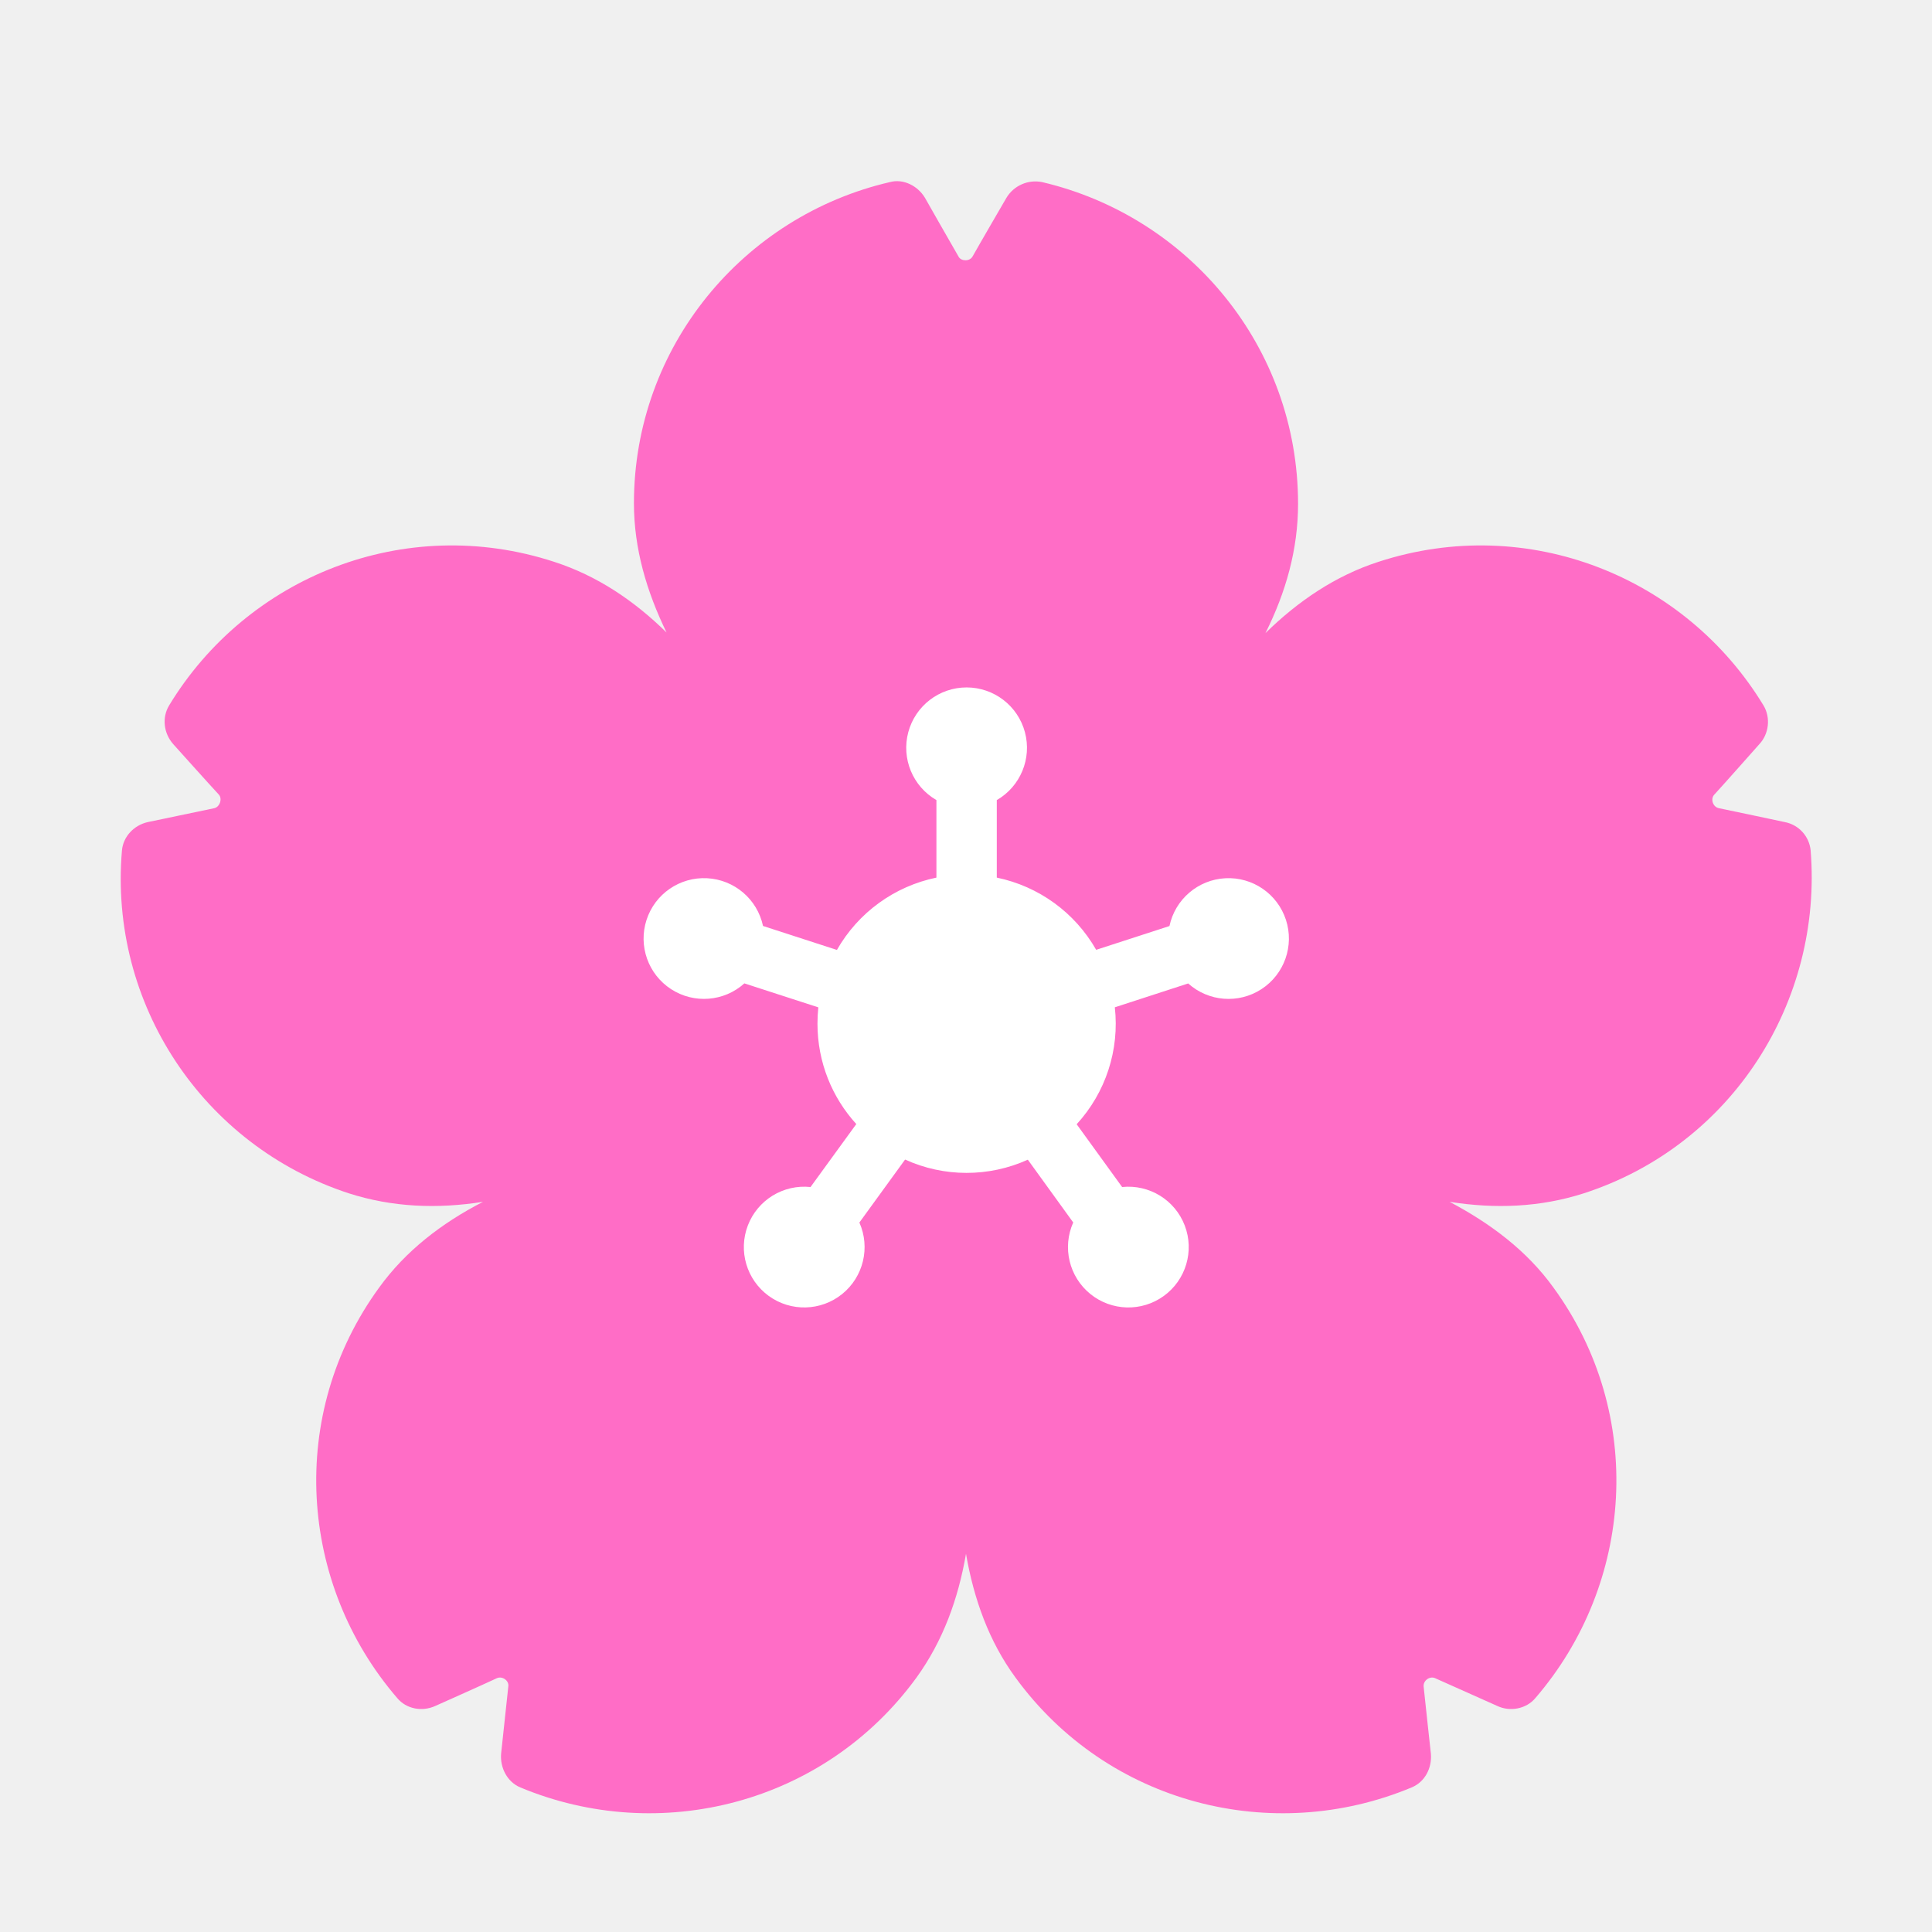
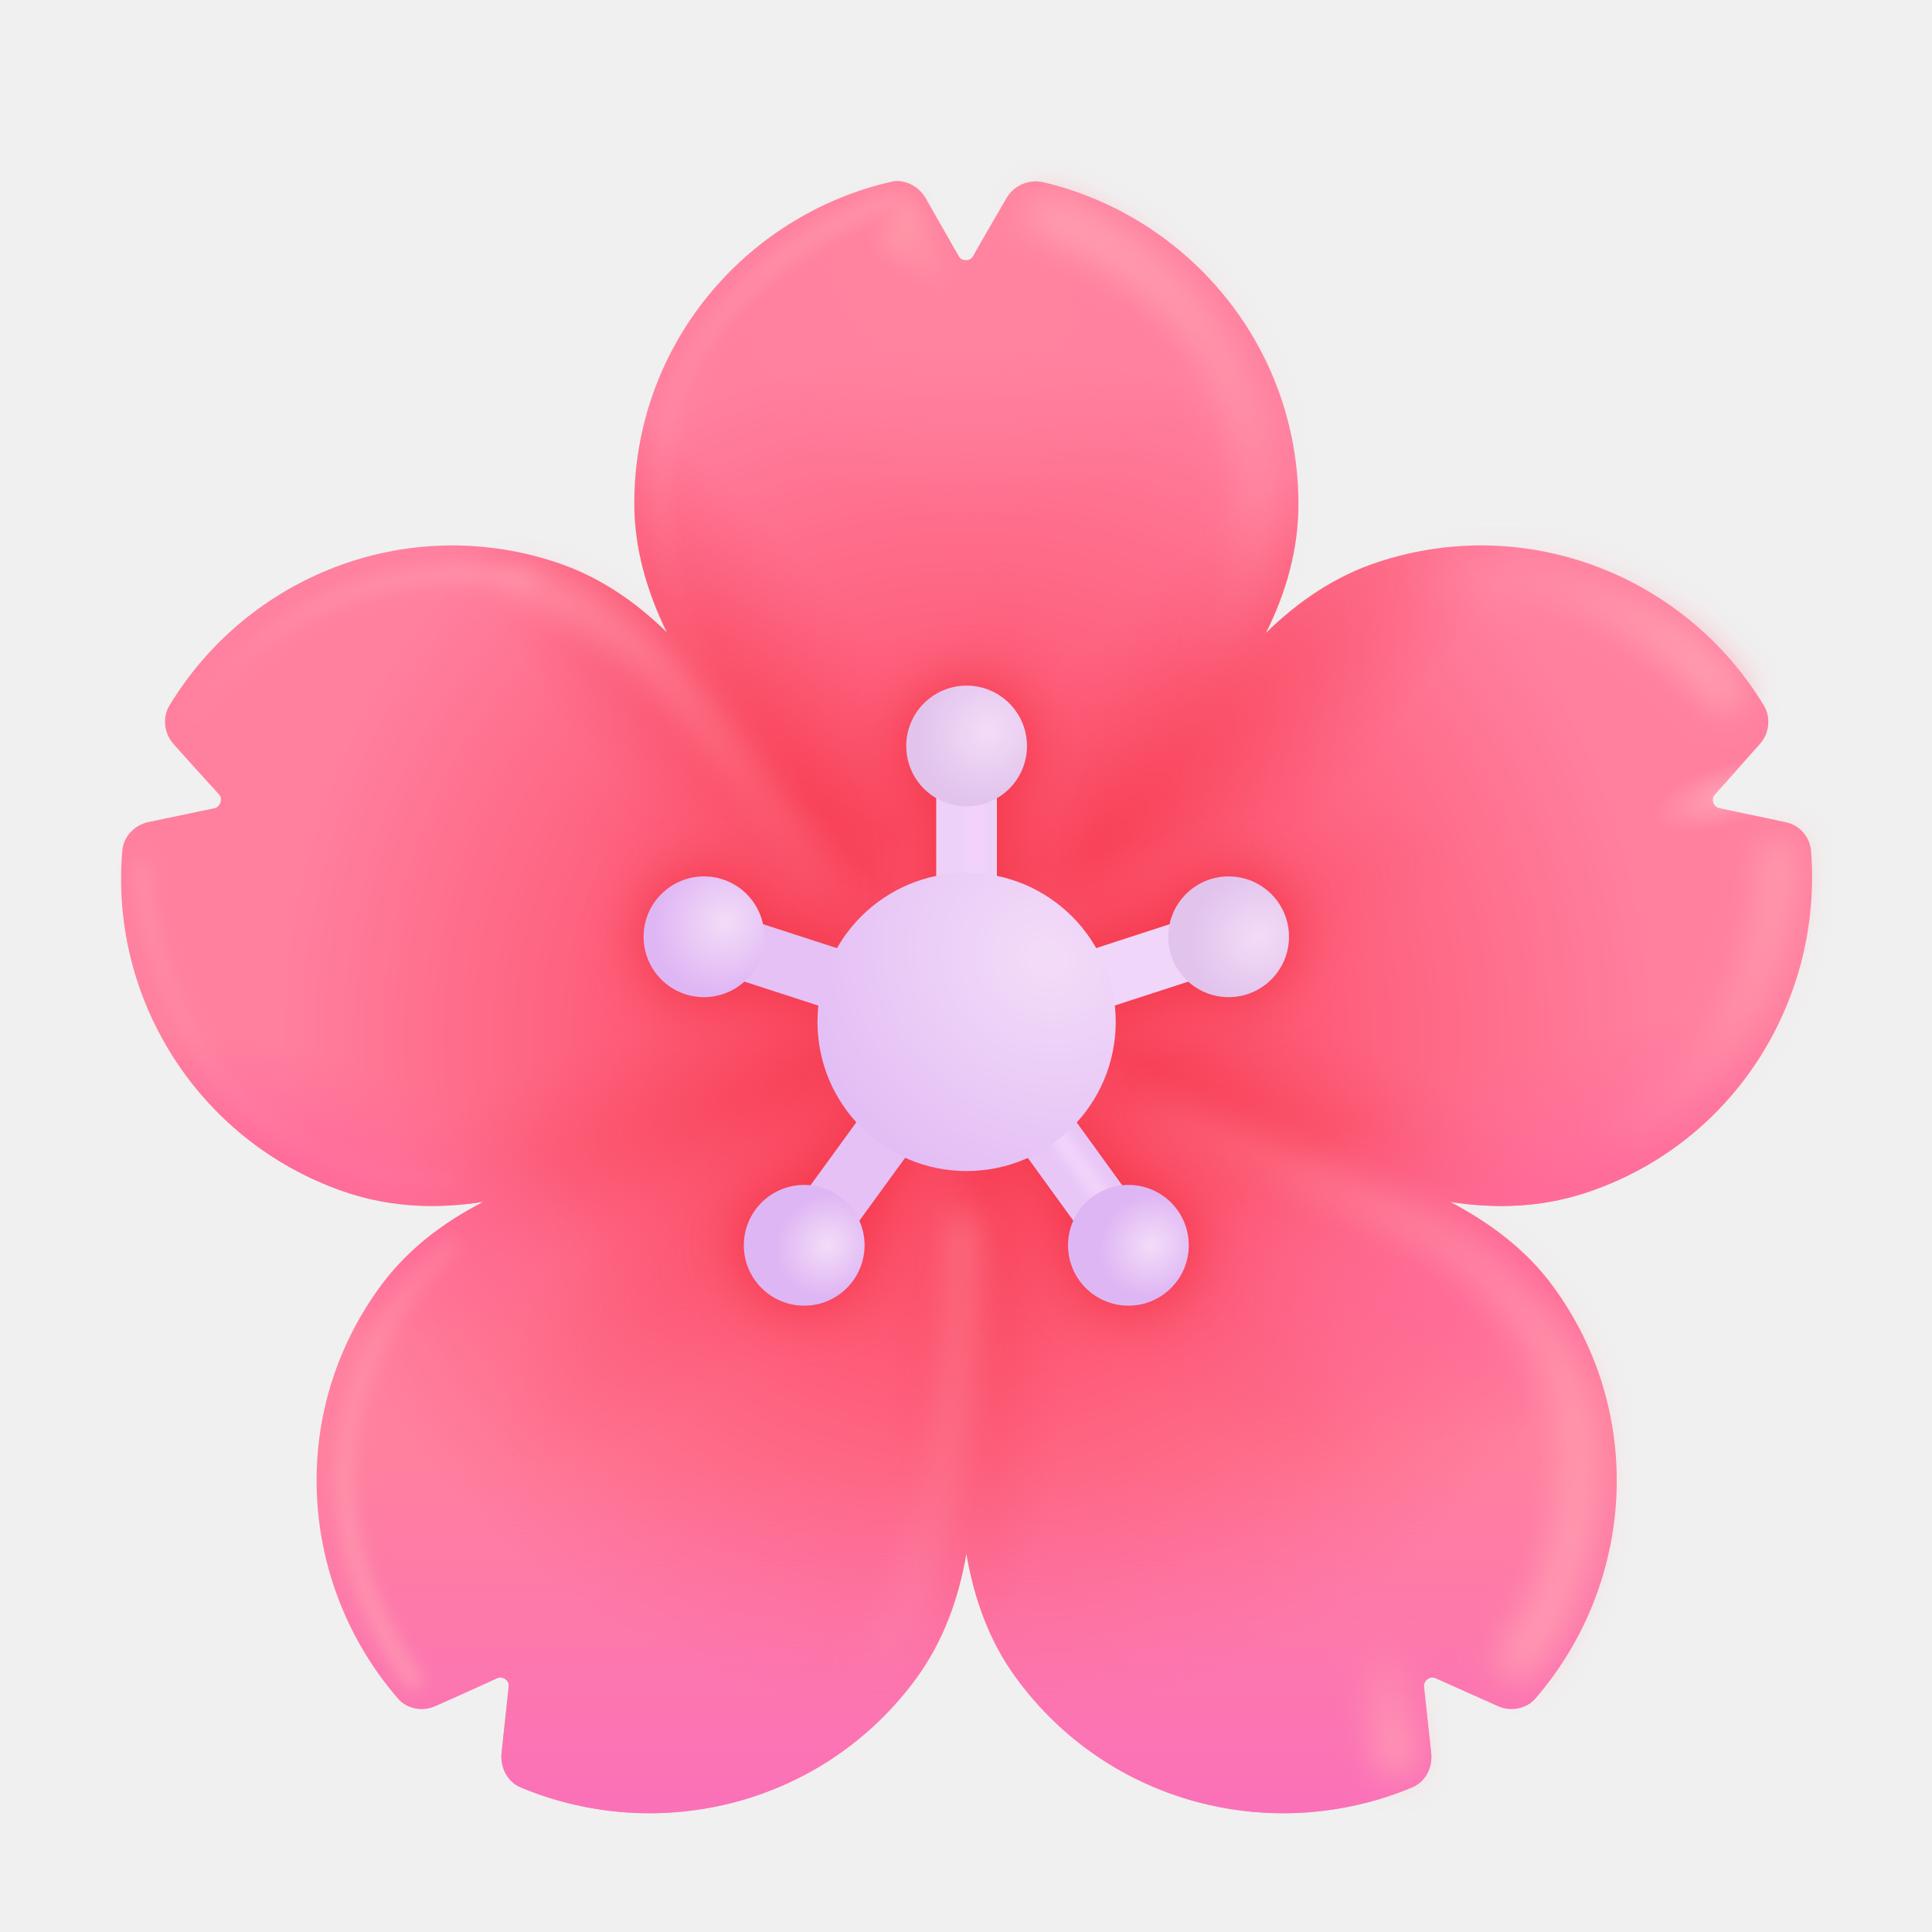
<svg xmlns="http://www.w3.org/2000/svg" width="1em" height="1em" viewBox="0 0 32 32">
  <g fill="none">
-     <path fill="#FF6DC6" d="M26.23 19.766c2.47-.8 3.96-3.19 3.76-5.68a.53.53 0 0 0-.43-.47s-.89-.19-1.09-.23c-.1-.02-.14-.15-.08-.22c.13-.14.75-.84.75-.84c.16-.17.19-.44.07-.64c-1.29-2.13-3.9-3.19-6.38-2.38c-.71.23-1.33.65-1.87 1.18c.34-.68.54-1.39.54-2.14c0-2.6-1.81-4.76-4.24-5.33a.56.56 0 0 0-.59.26s-.46.79-.56.97c-.05.09-.19.08-.23.01c-.1-.17-.56-.98-.56-.98c-.12-.2-.36-.32-.58-.26c-2.42.56-4.24 2.72-4.24 5.32c0 .75.21 1.46.54 2.14c-.54-.53-1.15-.94-1.86-1.17c-2.48-.81-5.09.25-6.38 2.38c-.12.2-.09.46.07.64c0 0 .61.68.75.83c.07.07.02.21-.07.23l-1.1.23c-.23.05-.41.24-.43.47a5.48 5.48 0 0 0 3.76 5.68c.72.23 1.46.26 2.22.14c-.68.35-1.28.81-1.72 1.42c-1.53 2.1-1.33 4.91.3 6.8c.15.18.41.23.63.13c0 0 .83-.37 1.02-.46c.09-.04.2.04.19.13l-.12 1.12c-.02.23.1.47.32.56c2.3.96 5.03.28 6.56-1.82c.44-.61.69-1.3.82-2.05c.13.75.38 1.45.82 2.05c1.53 2.1 4.26 2.78 6.56 1.82c.22-.09.34-.32.32-.56c0 0-.1-.91-.12-1.11c-.01-.1.1-.18.19-.14l1.03.46c.21.1.48.05.63-.13c1.63-1.89 1.83-4.7.3-6.8c-.44-.61-1.04-1.06-1.72-1.42c.76.12 1.5.09 2.22-.14" />
-     <path fill="#fff" d="M16.51 13.252a1 1 0 1 0-1 0v1.284a2.47 2.47 0 0 0-1.648 1.198l-1.224-.397a1 1 0 1 0-.309.951l1.225.397q-.014.134-.014.27c0 .64.243 1.224.643 1.663l-.758 1.043a1 1 0 1 0 .809.588l.757-1.043a2.46 2.46 0 0 0 2.033.002l.752 1.04a1 1 0 1 0 .81-.587l-.753-1.04a2.46 2.46 0 0 0 .632-1.937l1.215-.395a1 1 0 1 0-.31-.951l-1.214.394a2.47 2.47 0 0 0-1.646-1.196z" />
+     <path fill="url(#ivY8Yae)" d="M26.236 19.766c2.47-.8 3.96-3.19 3.76-5.68a.53.53 0 0 0-.43-.47s-.89-.19-1.09-.23c-.1-.02-.14-.15-.08-.22c.13-.14.75-.84.75-.84c.16-.17.19-.44.07-.64c-1.29-2.13-3.9-3.19-6.38-2.38c-.71.23-1.33.65-1.87 1.18c.34-.68.54-1.39.54-2.14c0-2.6-1.81-4.76-4.24-5.33a.56.56 0 0 0-.59.26s-.46.79-.56.97c-.05.09-.19.08-.23.01c-.1-.17-.56-.98-.56-.98c-.12-.2-.36-.32-.58-.26c-2.42.56-4.24 2.72-4.24 5.32c0 .75.21 1.46.54 2.14c-.54-.53-1.15-.94-1.86-1.17c-2.48-.81-5.09.25-6.38 2.38c-.12.2-.09.46.07.64c0 0 .61.68.75.83c.07.07.02.21-.07.23l-1.1.23c-.23.05-.41.24-.43.47a5.48 5.48 0 0 0 3.76 5.68c.72.23 1.46.26 2.22.14c-.68.35-1.28.81-1.72 1.42c-1.53 2.1-1.33 4.91.3 6.8c.15.18.41.23.63.13c0 0 .83-.37 1.02-.46c.09-.04.2.04.19.13l-.12 1.12c-.02.23.1.47.32.56c2.3.96 5.03.28 6.56-1.82c.44-.61.69-1.3.82-2.05c.13.75.38 1.45.82 2.05c1.53 2.1 4.26 2.78 6.56 1.82c.22-.09.34-.32.32-.56c0 0-.1-.91-.12-1.11c-.01-.1.1-.18.19-.14l1.03.46c.21.1.48.05.63-.13c1.63-1.89 1.83-4.7.3-6.8c-.44-.61-1.04-1.06-1.72-1.42c.76.12 1.5.09 2.22-.14" />
+     <path fill="url(#ijn89Je)" d="M26.236 19.766c2.47-.8 3.96-3.19 3.76-5.68a.53.53 0 0 0-.43-.47s-.89-.19-1.09-.23c-.1-.02-.14-.15-.08-.22c.13-.14.75-.84.75-.84c.16-.17.19-.44.07-.64c-1.29-2.13-3.9-3.19-6.38-2.38c-.71.23-1.33.65-1.87 1.18c.34-.68.54-1.39.54-2.14c0-2.6-1.81-4.76-4.24-5.33a.56.56 0 0 0-.59.26s-.46.79-.56.97c-.05.09-.19.08-.23.01c-.1-.17-.56-.98-.56-.98c-.12-.2-.36-.32-.58-.26c-2.42.56-4.24 2.72-4.24 5.32c0 .75.21 1.46.54 2.14c-.54-.53-1.15-.94-1.86-1.17c-2.48-.81-5.09.25-6.38 2.38c-.12.2-.09.46.07.64c0 0 .61.68.75.83c.07.07.02.21-.07.23l-1.1.23c-.23.05-.41.24-.43.47a5.48 5.48 0 0 0 3.76 5.68c.72.23 1.46.26 2.22.14c-.68.35-1.28.81-1.72 1.42c-1.53 2.1-1.33 4.91.3 6.8c.15.18.41.23.63.13c0 0 .83-.37 1.02-.46c.09-.04.2.04.19.13l-.12 1.12c-.02.23.1.47.32.56c2.3.96 5.03.28 6.56-1.82c.44-.61.69-1.3.82-2.05c.13.75.38 1.45.82 2.05c1.53 2.1 4.26 2.78 6.56 1.82c.22-.09.34-.32.32-.56c0 0-.1-.91-.12-1.11c-.01-.1.1-.18.19-.14l1.03.46c.21.1.48.05.63-.13c1.63-1.89 1.83-4.7.3-6.8c-.44-.61-1.04-1.06-1.72-1.42c.76.12 1.5.09 2.22-.14" />
+     <path fill="url(#iMQyvFe)" d="M26.236 19.766c2.47-.8 3.96-3.19 3.76-5.68a.53.53 0 0 0-.43-.47s-.89-.19-1.09-.23c-.1-.02-.14-.15-.08-.22c.13-.14.75-.84.75-.84c.16-.17.19-.44.07-.64c-1.29-2.13-3.9-3.19-6.38-2.38c-.71.23-1.33.65-1.87 1.18c.34-.68.54-1.39.54-2.14c0-2.6-1.81-4.76-4.24-5.33a.56.56 0 0 0-.59.26s-.46.79-.56.97c-.05.09-.19.08-.23.01c-.1-.17-.56-.98-.56-.98c-.12-.2-.36-.32-.58-.26c-2.42.56-4.24 2.72-4.24 5.32c0 .75.21 1.46.54 2.14c-.54-.53-1.15-.94-1.86-1.17c-2.48-.81-5.09.25-6.38 2.38c-.12.2-.09.46.07.64c0 0 .61.68.75.83c.07.07.02.21-.07.23l-1.1.23c-.23.05-.41.24-.43.47a5.48 5.48 0 0 0 3.76 5.68c.72.23 1.46.26 2.22.14c-.68.35-1.28.81-1.72 1.42c-1.53 2.1-1.33 4.91.3 6.8c.15.18.41.23.63.13c0 0 .83-.37 1.02-.46c.09-.04.2.04.19.13l-.12 1.12c-.02.23.1.47.32.56c2.3.96 5.03.28 6.56-1.82c.44-.61.69-1.3.82-2.05c.13.75.38 1.45.82 2.05c1.53 2.1 4.26 2.78 6.56 1.82c.22-.09.34-.32.32-.56c0 0-.1-.91-.12-1.11c-.01-.1.1-.18.19-.14l1.03.46c.21.1.48.05.63-.13c1.63-1.89 1.83-4.7.3-6.8c-.44-.61-1.04-1.06-1.72-1.42c.76.12 1.5.09 2.22-.14" />
+     <path fill="url(#ie2z6gb)" d="M26.236 19.766c2.47-.8 3.96-3.19 3.76-5.68a.53.53 0 0 0-.43-.47s-.89-.19-1.09-.23c-.1-.02-.14-.15-.08-.22c.13-.14.75-.84.75-.84c.16-.17.19-.44.07-.64c-1.29-2.13-3.9-3.19-6.38-2.38c-.71.23-1.33.65-1.87 1.18c.34-.68.54-1.39.54-2.14c0-2.6-1.81-4.76-4.24-5.33a.56.56 0 0 0-.59.26s-.46.79-.56.97c-.05.09-.19.08-.23.01c-.1-.17-.56-.98-.56-.98c-.12-.2-.36-.32-.58-.26c-2.42.56-4.24 2.72-4.24 5.32c0 .75.21 1.46.54 2.14c-.54-.53-1.15-.94-1.86-1.17c-2.48-.81-5.09.25-6.38 2.38c-.12.2-.09.46.07.64c0 0 .61.68.75.83c.07.07.02.21-.07.23l-1.1.23c-.23.05-.41.24-.43.47a5.48 5.48 0 0 0 3.76 5.68c.72.23 1.46.26 2.22.14c-.68.35-1.28.81-1.72 1.42c-1.53 2.1-1.33 4.91.3 6.8c.15.18.41.23.63.13c0 0 .83-.37 1.02-.46c.09-.04.2.04.19.13l-.12 1.12c-.02.23.1.47.32.56c2.3.96 5.03.28 6.56-1.82c.44-.61.69-1.3.82-2.05c.13.75.38 1.45.82 2.05c1.53 2.1 4.26 2.78 6.56 1.82c.22-.09.34-.32.32-.56c0 0-.1-.91-.12-1.11c-.01-.1.1-.18.19-.14l1.03.46c.21.1.48.05.63-.13c1.63-1.89 1.83-4.7.3-6.8c-.44-.61-1.04-1.06-1.72-1.42c.76.12 1.5.09 2.22-.14" />
+     <path fill="url(#iapV3zb)" d="M26.236 19.766c2.47-.8 3.96-3.19 3.76-5.68a.53.53 0 0 0-.43-.47s-.89-.19-1.09-.23c-.1-.02-.14-.15-.08-.22c.13-.14.75-.84.75-.84c.16-.17.19-.44.07-.64c-1.29-2.13-3.9-3.19-6.38-2.38c-.71.23-1.33.65-1.87 1.18c.34-.68.54-1.39.54-2.14c0-2.6-1.81-4.76-4.24-5.33a.56.56 0 0 0-.59.26s-.46.79-.56.97c-.05.09-.19.08-.23.01c-.1-.17-.56-.98-.56-.98c-.12-.2-.36-.32-.58-.26c-2.42.56-4.24 2.72-4.24 5.32c0 .75.21 1.46.54 2.14c-.54-.53-1.15-.94-1.86-1.17c-2.48-.81-5.09.25-6.38 2.38c-.12.2-.09.46.07.64c0 0 .61.68.75.83c.07.07.02.21-.07.23l-1.1.23c-.23.05-.41.24-.43.47a5.48 5.48 0 0 0 3.76 5.68c.72.23 1.46.26 2.22.14c-.68.35-1.28.81-1.72 1.42c-1.53 2.1-1.33 4.91.3 6.8c.15.18.41.23.63.13c0 0 .83-.37 1.02-.46c.09-.04.2.04.19.13l-.12 1.12c-.02.23.1.47.32.56c2.3.96 5.03.28 6.56-1.82c.44-.61.69-1.3.82-2.05c.13.75.38 1.45.82 2.05c1.53 2.1 4.26 2.78 6.56 1.82c.22-.09.34-.32.32-.56c0 0-.1-.91-.12-1.11c-.01-.1.1-.18.19-.14l1.03.46c.21.1.48.05.63-.13c1.63-1.89 1.83-4.7.3-6.8c-.44-.61-1.04-1.06-1.72-1.42c.76.12 1.5.09 2.22-.14" />
+     <path fill="url(#i5kwJxc)" d="M26.236 19.766c2.47-.8 3.96-3.19 3.76-5.68a.53.53 0 0 0-.43-.47s-.89-.19-1.09-.23c-.1-.02-.14-.15-.08-.22c.13-.14.75-.84.75-.84c.16-.17.19-.44.07-.64c-1.29-2.13-3.9-3.19-6.38-2.38c-.71.23-1.33.65-1.87 1.18c.34-.68.54-1.39.54-2.14c0-2.6-1.81-4.76-4.24-5.33a.56.56 0 0 0-.59.26s-.46.79-.56.97c-.05.09-.19.08-.23.01c-.1-.17-.56-.98-.56-.98c-.12-.2-.36-.32-.58-.26c-2.42.56-4.24 2.72-4.24 5.32c0 .75.21 1.46.54 2.14c-.54-.53-1.15-.94-1.86-1.17c-2.48-.81-5.09.25-6.38 2.38c-.12.2-.09.46.07.64c0 0 .61.68.75.83c.07.07.02.21-.07.23l-1.1.23c-.23.05-.41.24-.43.47a5.48 5.48 0 0 0 3.76 5.68c.72.23 1.46.26 2.22.14c-.68.35-1.28.81-1.72 1.42c-1.53 2.1-1.33 4.91.3 6.8c.15.18.41.23.63.13c0 0 .83-.37 1.02-.46c.09-.04.2.04.19.13l-.12 1.12c-.02.23.1.47.32.56c2.3.96 5.03.28 6.56-1.82c.44-.61.69-1.3.82-2.05c.13.75.38 1.45.82 2.05c1.53 2.1 4.26 2.78 6.56 1.82c.22-.09.34-.32.32-.56c0 0-.1-.91-.12-1.11c-.01-.1.1-.18.19-.14l1.03.46c.21.1.48.05.63-.13c1.63-1.89 1.83-4.7.3-6.8c-.44-.61-1.04-1.06-1.72-1.42c.76.12 1.5.09 2.22-.14" />
+     <path fill="url(#icuARtq)" d="M26.236 19.766c2.47-.8 3.96-3.19 3.76-5.68a.53.53 0 0 0-.43-.47s-.89-.19-1.09-.23c-.1-.02-.14-.15-.08-.22c.13-.14.75-.84.75-.84c.16-.17.19-.44.07-.64c-1.29-2.13-3.9-3.19-6.38-2.38c-.71.23-1.33.65-1.87 1.18c.34-.68.54-1.39.54-2.14c0-2.6-1.81-4.76-4.24-5.33a.56.56 0 0 0-.59.26s-.46.79-.56.97c-.05.09-.19.08-.23.01c-.1-.17-.56-.98-.56-.98c-.12-.2-.36-.32-.58-.26c-2.42.56-4.24 2.72-4.24 5.32c0 .75.21 1.46.54 2.14c-.54-.53-1.15-.94-1.86-1.17c-2.48-.81-5.09.25-6.38 2.38c-.12.2-.09.46.07.64c0 0 .61.68.75.83c.07.07.02.21-.07.23l-1.1.23c-.23.05-.41.24-.43.47a5.48 5.48 0 0 0 3.76 5.68c.72.23 1.46.26 2.22.14c-.68.35-1.28.81-1.72 1.42c-1.53 2.1-1.33 4.91.3 6.8c.15.18.41.23.63.13c0 0 .83-.37 1.02-.46c.09-.04.2.04.19.13l-.12 1.12c-.02.23.1.47.32.56c2.3.96 5.03.28 6.56-1.82c.44-.61.69-1.3.82-2.05c.13.75.38 1.45.82 2.05c1.53 2.1 4.26 2.78 6.56 1.82c.22-.09.34-.32.32-.56c0 0-.1-.91-.12-1.11c-.01-.1.1-.18.19-.14l1.03.46c.21.1.48.05.63-.13c1.63-1.89 1.83-4.7.3-6.8c-.44-.61-1.04-1.06-1.72-1.42c.76.12 1.5.09 2.22-.14" />
+     <path fill="url(#iBN8zgC)" d="M26.236 19.766c2.47-.8 3.96-3.19 3.76-5.68a.53.53 0 0 0-.43-.47s-.89-.19-1.09-.23c-.1-.02-.14-.15-.08-.22c.13-.14.75-.84.75-.84c.16-.17.19-.44.07-.64c-1.29-2.13-3.9-3.19-6.38-2.38c-.71.23-1.33.65-1.87 1.18c.34-.68.54-1.39.54-2.14c0-2.6-1.81-4.76-4.24-5.33a.56.56 0 0 0-.59.26s-.46.79-.56.97c-.05.09-.19.08-.23.01c-.1-.17-.56-.98-.56-.98c-.12-.2-.36-.32-.58-.26c-2.42.56-4.24 2.72-4.24 5.32c0 .75.21 1.46.54 2.14c-.54-.53-1.15-.94-1.86-1.17c-2.48-.81-5.09.25-6.38 2.38c-.12.2-.09.46.07.64c0 0 .61.68.75.83c.07.07.02.21-.07.23l-1.1.23c-.23.05-.41.24-.43.47a5.48 5.48 0 0 0 3.76 5.68c.72.23 1.46.26 2.22.14c-.68.35-1.28.81-1.72 1.42c-1.53 2.1-1.33 4.91.3 6.8c.15.18.41.23.63.13c0 0 .83-.37 1.02-.46c.09-.04.2.04.19.13l-.12 1.12c-.02.23.1.47.32.56c2.3.96 5.03.28 6.56-1.82c.44-.61.69-1.3.82-2.05c.13.75.38 1.45.82 2.05c1.53 2.1 4.26 2.78 6.56 1.82c.22-.09.34-.32.32-.56c0 0-.1-.91-.12-1.11c-.01-.1.1-.18.19-.14l1.03.46c.21.1.48.05.63-.13c1.63-1.89 1.83-4.7.3-6.8c-.44-.61-1.04-1.06-1.72-1.42c.76.12 1.5.09 2.22-.14" />
+     <path fill="url(#iovA7hb)" d="M26.236 19.766c2.47-.8 3.96-3.19 3.76-5.68a.53.53 0 0 0-.43-.47s-.89-.19-1.09-.23c-.1-.02-.14-.15-.08-.22c.13-.14.75-.84.75-.84c.16-.17.19-.44.07-.64c-1.29-2.13-3.9-3.19-6.38-2.38c-.71.23-1.33.65-1.87 1.18c.34-.68.54-1.39.54-2.14c0-2.6-1.81-4.76-4.24-5.33a.56.56 0 0 0-.59.26s-.46.79-.56.97c-.05.09-.19.08-.23.01c-.1-.17-.56-.98-.56-.98c-.12-.2-.36-.32-.58-.26c-2.42.56-4.24 2.72-4.24 5.32c0 .75.21 1.46.54 2.14c-.54-.53-1.15-.94-1.86-1.17c-2.48-.81-5.09.25-6.38 2.38c-.12.2-.09.46.07.64c0 0 .61.68.75.83c.07.07.02.21-.07.23l-1.1.23c-.23.05-.41.24-.43.47a5.48 5.48 0 0 0 3.76 5.68c.72.23 1.46.26 2.22.14c-.68.35-1.28.81-1.72 1.42c-1.53 2.1-1.33 4.91.3 6.8c.15.18.41.23.63.13c0 0 .83-.37 1.02-.46c.09-.04.2.04.19.13l-.12 1.12c-.02.23.1.47.32.56c2.3.96 5.03.28 6.56-1.82c.44-.61.69-1.3.82-2.05c.13.75.38 1.45.82 2.05c1.53 2.1 4.26 2.78 6.56 1.82c.22-.09.34-.32.32-.56c0 0-.1-.91-.12-1.11c-.01-.1.1-.18.19-.14l1.03.46c.21.1.48.05.63-.13c1.63-1.89 1.83-4.7.3-6.8c-.44-.61-1.04-1.06-1.72-1.42c.76.12 1.5.09 2.22-.14" />
+     <path fill="url(#imtjjfG)" d="M26.236 19.766c2.47-.8 3.96-3.19 3.76-5.68a.53.53 0 0 0-.43-.47s-.89-.19-1.09-.23c-.1-.02-.14-.15-.08-.22c.13-.14.75-.84.75-.84c.16-.17.19-.44.07-.64c-1.29-2.13-3.9-3.19-6.38-2.38c-.71.23-1.33.65-1.87 1.18c.34-.68.54-1.39.54-2.14c0-2.6-1.81-4.76-4.24-5.33a.56.56 0 0 0-.59.26s-.46.79-.56.97c-.05.09-.19.08-.23.01c-.1-.17-.56-.98-.56-.98c-.12-.2-.36-.32-.58-.26c-2.42.56-4.24 2.72-4.24 5.32c0 .75.21 1.46.54 2.14c-.54-.53-1.15-.94-1.86-1.17c-2.48-.81-5.09.25-6.38 2.38c-.12.2-.09.46.07.64c0 0 .61.68.75.83c.07.07.02.21-.07.23l-1.1.23c-.23.05-.41.24-.43.47a5.48 5.48 0 0 0 3.76 5.68c.72.23 1.46.26 2.22.14c-.68.35-1.28.81-1.72 1.42c-1.53 2.1-1.33 4.91.3 6.8c.15.18.41.23.63.13c0 0 .83-.37 1.02-.46c.09-.04.2.04.19.13l-.12 1.12c-.02.23.1.47.32.56c2.3.96 5.03.28 6.56-1.82c.44-.61.69-1.3.82-2.05c.13.75.38 1.45.82 2.05c1.53 2.1 4.26 2.78 6.56 1.82c.22-.09.34-.32.32-.56c0 0-.1-.91-.12-1.11c-.01-.1.1-.18.19-.14l1.03.46c.21.1.48.05.63-.13c1.63-1.89 1.83-4.7.3-6.8c-.44-.61-1.04-1.06-1.72-1.42c.76.12 1.5.09 2.22-.14" />
+     <path fill="url(#ixNIEfb)" d="M26.236 19.766c2.47-.8 3.96-3.19 3.76-5.68a.53.53 0 0 0-.43-.47s-.89-.19-1.09-.23c-.1-.02-.14-.15-.08-.22c.13-.14.75-.84.75-.84c.16-.17.19-.44.07-.64c-1.29-2.13-3.9-3.19-6.38-2.38c-.71.23-1.33.65-1.87 1.18c.34-.68.54-1.39.54-2.14c0-2.6-1.81-4.76-4.24-5.33a.56.56 0 0 0-.59.26s-.46.79-.56.97c-.05.09-.19.08-.23.01c-.1-.17-.56-.98-.56-.98c-.12-.2-.36-.32-.58-.26c-2.42.56-4.24 2.72-4.24 5.32c0 .75.21 1.46.54 2.14c-.54-.53-1.15-.94-1.86-1.17c-2.48-.81-5.09.25-6.38 2.38c-.12.2-.09.46.07.64c0 0 .61.68.75.83c.07.07.02.21-.07.23l-1.1.23c-.23.05-.41.24-.43.47a5.48 5.48 0 0 0 3.76 5.68c.72.23 1.46.26 2.22.14c-.68.35-1.28.81-1.72 1.42c-1.53 2.1-1.33 4.91.3 6.8c.15.18.41.23.63.13c0 0 .83-.37 1.02-.46c.09-.04.2.04.19.13l-.12 1.12c-.02.23.1.47.32.56c2.3.96 5.03.28 6.56-1.82c.44-.61.69-1.3.82-2.05c.13.75.38 1.45.82 2.05c1.53 2.1 4.26 2.78 6.56 1.82c.22-.09.34-.32.32-.56c0 0-.1-.91-.12-1.11c-.01-.1.1-.18.19-.14l1.03.46c.21.1.48.05.63-.13c1.63-1.89 1.83-4.7.3-6.8c-.44-.61-1.04-1.06-1.72-1.42c.76.12 1.5.09 2.22-.14" />
+     <g filter="url(#i5Asnsc)">
+       <path fill="#F23243" fill-rule="evenodd" d="M16.51 13.222a1 1 0 1 0-1 0v3.016l-2.872-.93a1 1 0 1 0-.309.95l2.871.931l-1.775 2.443a1 1 0 1 0 .809.588l1.775-2.443l1.768 2.44a1 1 0 1 0 .81-.586l-1.77-2.442l2.863-.93a1 1 0 1 0-.31-.951l-2.86.93z" clip-rule="evenodd" />
+     </g>
+     <g filter="url(#i2K04Zc)">
+       <path stroke="url(#iD6hazc)" stroke-linecap="round" stroke-width=".6" d="m23.125 29.111l-.219-1.593" />
+     </g>
+     <path stroke="#FFF5D4" stroke-miterlimit="10" d="M16.01 12.356v4.57" />
+     <path stroke="#EDD1F8" stroke-miterlimit="10" d="M16.01 12.356v4.57" />
+     <path stroke="#F0D6F8" stroke-miterlimit="10" d="m20.35 15.516l-4.34 1.41" />
+     <path stroke="#E8C7F7" stroke-miterlimit="10" d="m18.69 20.626l-2.68-3.7" />
+     <g filter="url(#iQPuild)">
+       <path stroke="#F2D2FA" stroke-miterlimit="10" stroke-width=".3" d="m18.755 20.501l-2.68-3.7" />
+     </g>
+     <path stroke="#E5C1F6" stroke-miterlimit="10" d="m13.32 20.626l2.69-3.7m-4.35-1.41l4.35 1.41" />
+     <g filter="url(#inuhjjb)">
+       <path stroke="#F2D2FA" stroke-miterlimit="10" stroke-width=".3" d="M16.166 12.356v4.57" />
+     </g>
+     <path fill="url(#iEbPOsd)" d="M16.01 13.356a1 1 0 1 0 0-2a1 1 0 0 0 0 2" />
+     <path fill="url(#i8ancMd)" d="M20.35 16.516a1 1 0 1 0 0-2a1 1 0 0 0 0 2" />
+     <path fill="url(#ipAsr5d)" d="M18.69 21.626a1 1 0 1 0 0-2a1 1 0 0 0 0 2" />
+     <path fill="url(#iKN28Qd)" d="M13.32 21.626a1 1 0 1 0 0-2a1 1 0 0 0 0 2" />
+     <path fill="url(#iS5Ea1P)" d="M11.66 16.516a1 1 0 1 0 0-2a1 1 0 0 0 0 2" />
+     <path fill="url(#iDmCLld)" d="M16.01 19.396a2.47 2.47 0 1 0 0-4.94a2.47 2.47 0 0 0 0 4.94" />
+     <g filter="url(#iwysFLb)">
+       <path stroke="url(#iz0dWnd)" stroke-linecap="round" stroke-width=".6" d="M17.313 3.553c.453.147 1.726.753 2.516 1.8c1.253 1.662 1.286 3.748.33 5.4" />
+     </g>
+     <g filter="url(#iA48UnD)">
+       <path stroke="url(#iXte5ge)" stroke-linecap="round" stroke-width=".2" d="M14.844 3.299c-.758.219-2.668 1.065-3.563 3.015c-.555 1.212-.39 3.625.407 4.641" />
+     </g>
+     <g filter="url(#i4DYpKe)">
+       <path stroke="url(#iS3etTd)" stroke-linecap="round" stroke-width=".3" d="M8.453 9.669c.438.02 1.713.475 2.688 1.625s2.302 2.979 2.843 3.75" />
+     </g>
+     <g filter="url(#iiV4JXd)">
+       <path fill="url(#iMitIfc)" d="m15.977 5.057l-.891-1.828c-.187.18-.516.632-.516.867z" />
+     </g>
+     <g filter="url(#imrn5ce)">
+       <path stroke="url(#iCXs5TR)" stroke-linecap="round" stroke-width=".6" d="M28.594 11.502c-.735-1.016-2.781-2.313-4.781-1.922" />
+     </g>
+     <g filter="url(#iDSurde)">
+       <path stroke="url(#ic6EVGb)" stroke-linecap="round" stroke-width=".6" d="M29.438 14.158c.041 1.5-.775 4.625-4.375 5.125" />
+     </g>
+     <g filter="url(#i9jM2Do)">
+       <path stroke="url(#iLi6Cke)" stroke-linecap="round" stroke-width=".6" d="m19.25 18.408l4.188 1.875c.77.313 2.456 1.578 2.656 3.328c.22 1.922-.485 3.328-.969 3.891" />
+     </g>
+     <g filter="url(#iBfFszd)">
+       <path stroke="url(#iXg5SXc)" stroke-linecap="round" stroke-width=".3" d="M15.938 20.22c.052 1.678-.163 5.482-1.438 7.282" />
+     </g>
+     <g filter="url(#iX8ware)">
+       <path stroke="url(#iGIhdBd)" stroke-linecap="round" stroke-width=".2" d="M3.156 11.846c.636-.99 2.644-2.819 5.594-2.219" />
+     </g>
+     <g filter="url(#ihO8Vwb)">
+       <path stroke="url(#i9KerHc)" stroke-linecap="round" stroke-width=".2" d="M2.344 14.346c.083 1.75 1.231 5.237 5.156 5.187" />
+     </g>
+     <g filter="url(#i1ROyfe)">
+       <path stroke="url(#ifaGdIc)" stroke-linecap="round" stroke-width=".2" d="M7.5 20.626c-1.23 1.01-2.984 3.845-.625 7.251" />
+     </g>
+     <defs>
+       <radialGradient id="ivY8Yae" cx="0" cy="0" r="1" gradientTransform="translate(16.01 17.158)scale(13.3654)" gradientUnits="userSpaceOnUse">
+         <stop offset=".24" stop-color="#FD4D67" />
+         <stop offset=".854" stop-color="#FF7F9F" />
+       </radialGradient>
+       <radialGradient id="iMQyvFe" cx="0" cy="0" r="1" gradientTransform="rotate(88.076 6.373 9.856)scale(5.47184 4.31698)" gradientUnits="userSpaceOnUse">
+         <stop stop-color="#FF85A0" />
+         <stop offset="1" stop-color="#FF85A0" stop-opacity="0" />
+       </radialGradient>
+       <radialGradient id="ie2z6gb" cx="0" cy="0" r="1" gradientTransform="rotate(162.204 13.293 8.82)scale(1.32923 .51906)" gradientUnits="userSpaceOnUse">
+         <stop stop-color="#FFA2B7" />
+         <stop offset="1" stop-color="#FFA2B7" stop-opacity="0" />
+       </radialGradient>
+       <radialGradient id="iapV3zb" cx="0" cy="0" r="1" gradientTransform="matrix(-8.0938 -9.96865 2.0526 -1.66656 14.475 14.563)" gradientUnits="userSpaceOnUse">
+         <stop stop-color="#F63D51" />
+         <stop offset="1" stop-color="#FD5B78" stop-opacity="0" />
+       </radialGradient>
+       <radialGradient id="i5kwJxc" cx="0" cy="0" r="1" gradientTransform="rotate(-46.096 26.34 -12.57)scale(12.7081 2.61668)" gradientUnits="userSpaceOnUse">
+         <stop stop-color="#F63D51" />
+         <stop offset="1" stop-color="#FD5B78" stop-opacity="0" />
+       </radialGradient>
+       <radialGradient id="icuARtq" cx="0" cy="0" r="1" gradientTransform="matrix(9.03125 4.0625 -.8365 1.85958 18.25 17.283)" gradientUnits="userSpaceOnUse">
+         <stop stop-color="#F63D51" />
+         <stop offset="1" stop-color="#FD5B78" stop-opacity="0" />
+       </radialGradient>
+       <radialGradient id="iBN8zgC" cx="0" cy="0" r="1" gradientTransform="matrix(-.33412 9.125 -1.8789 -.0688 16.344 18.314)" gradientUnits="userSpaceOnUse">
+         <stop stop-color="#F63D51" />
+         <stop offset="1" stop-color="#FD5B78" stop-opacity="0" />
+       </radialGradient>
+       <radialGradient id="iovA7hb" cx="0" cy="0" r="1" gradientTransform="rotate(160.322 5.944 9.9)scale(10.0228 2.06376)" gradientUnits="userSpaceOnUse">
+         <stop stop-color="#F63D51" />
+         <stop offset="1" stop-color="#FD5B78" stop-opacity="0" />
+       </radialGradient>
+       <radialGradient id="imtjjfG" cx="0" cy="0" r="1" gradientTransform="matrix(.5625 -2.1875 5.39505 1.3873 4.656 19.596)" gradientUnits="userSpaceOnUse">
+         <stop stop-color="#FF689A" />
+         <stop offset="1" stop-color="#FF689A" stop-opacity="0" />
+       </radialGradient>
+       <radialGradient id="ixNIEfb" cx="0" cy="0" r="1" gradientTransform="matrix(-.81252 -3.0625 7.57382 -2.00943 26.625 20.283)" gradientUnits="userSpaceOnUse">
+         <stop stop-color="#FF689A" />
+         <stop offset="1" stop-color="#FF689A" stop-opacity="0" />
+       </radialGradient>
+       <radialGradient id="iEbPOsd" cx="0" cy="0" r="1" gradientTransform="rotate(131.934 5.483 9.703)scale(1.23921 1.13927)" gradientUnits="userSpaceOnUse">
+         <stop stop-color="#F3DCF8" />
+         <stop offset="1" stop-color="#E2C3EC" />
+       </radialGradient>
+       <radialGradient id="i8ancMd" cx="0" cy="0" r="1" gradientTransform="matrix(-.96624 .67326 -.61896 -.88832 20.844 15.516)" gradientUnits="userSpaceOnUse">
+         <stop stop-color="#F3DCF8" />
+         <stop offset="1" stop-color="#E2C3EC" />
+       </radialGradient>
+       <radialGradient id="ipAsr5d" cx="0" cy="0" r="1" gradientTransform="rotate(136.397 5.411 14.128)scale(.88468 .81333)" gradientUnits="userSpaceOnUse">
+         <stop stop-color="#F3DCF8" />
+         <stop offset="1" stop-color="#DFB6F4" />
+       </radialGradient>
+       <radialGradient id="iKN28Qd" cx="0" cy="0" r="1" gradientTransform="rotate(136.397 2.726 13.054)scale(.88468 .81333)" gradientUnits="userSpaceOnUse">
+         <stop stop-color="#F3DCF8" />
+         <stop offset="1" stop-color="#DFB6F4" />
+       </radialGradient>
+       <radialGradient id="iS5Ea1P" cx="0" cy="0" r="1" gradientTransform="rotate(131.934 2.604 10.313)scale(1.23921 1.13927)" gradientUnits="userSpaceOnUse">
+         <stop stop-color="#F3DCF8" />
+         <stop offset="1" stop-color="#DFB6F4" />
+       </radialGradient>
+       <radialGradient id="iDmCLld" cx="0" cy="0" r="1" gradientTransform="matrix(-2.87498 4.12502 -4.4711 -3.11619 17.344 15.877)" gradientUnits="userSpaceOnUse">
+         <stop stop-color="#F3DCF8" />
+         <stop offset="1" stop-color="#DFB6F4" />
+       </radialGradient>
+       <filter id="i5Asnsc" width="12.69" height="12.27" x="9.66" y="10.356" color-interpolation-filters="sRGB" filterUnits="userSpaceOnUse">
+         <feFlood flood-opacity="0" result="BackgroundImageFix" />
+         <feBlend in="SourceGraphic" in2="BackgroundImageFix" result="shape" />
+         <feGaussianBlur result="effect1_foregroundBlur_28327_7131" stdDeviation=".5" />
+       </filter>
+       <filter id="i2K04Zc" width="2.019" height="3.394" x="22.006" y="26.617" color-interpolation-filters="sRGB" filterUnits="userSpaceOnUse">
+         <feFlood flood-opacity="0" result="BackgroundImageFix" />
+         <feBlend in="SourceGraphic" in2="BackgroundImageFix" result="shape" />
+         <feGaussianBlur result="effect1_foregroundBlur_28327_7131" stdDeviation=".3" />
+       </filter>
+       <filter id="iQPuild" width="3.223" height="4.176" x="15.803" y="16.563" color-interpolation-filters="sRGB" filterUnits="userSpaceOnUse">
+         <feFlood flood-opacity="0" result="BackgroundImageFix" />
+         <feBlend in="SourceGraphic" in2="BackgroundImageFix" result="shape" />
+         <feGaussianBlur result="effect1_foregroundBlur_28327_7131" stdDeviation=".075" />
+       </filter>
+       <filter id="inuhjjb" width=".6" height="4.87" x="15.866" y="12.206" color-interpolation-filters="sRGB" filterUnits="userSpaceOnUse">
+         <feFlood flood-opacity="0" result="BackgroundImageFix" />
+         <feBlend in="SourceGraphic" in2="BackgroundImageFix" result="shape" />
+         <feGaussianBlur result="effect1_foregroundBlur_28327_7131" stdDeviation=".075" />
+       </filter>
+       <filter id="iwysFLb" width="5.316" height="9.001" x="16.413" y="2.653" color-interpolation-filters="sRGB" filterUnits="userSpaceOnUse">
+         <feFlood flood-opacity="0" result="BackgroundImageFix" />
+         <feBlend in="SourceGraphic" in2="BackgroundImageFix" result="shape" />
+         <feGaussianBlur result="effect1_foregroundBlur_28327_7131" stdDeviation=".3" />
+       </filter>
+       <filter id="iA48UnD" width="4.689" height="8.456" x="10.555" y="2.899" color-interpolation-filters="sRGB" filterUnits="userSpaceOnUse">
+         <feFlood flood-opacity="0" result="BackgroundImageFix" />
+         <feBlend in="SourceGraphic" in2="BackgroundImageFix" result="shape" />
+         <feGaussianBlur result="effect1_foregroundBlur_28327_7131" stdDeviation=".15" />
+       </filter>
+       <filter id="i4DYpKe" width="7.031" height="6.875" x="7.703" y="8.919" color-interpolation-filters="sRGB" filterUnits="userSpaceOnUse">
+         <feFlood flood-opacity="0" result="BackgroundImageFix" />
+         <feBlend in="SourceGraphic" in2="BackgroundImageFix" result="shape" />
+         <feGaussianBlur result="effect1_foregroundBlur_28327_7131" stdDeviation=".3" />
+       </filter>
+       <filter id="iiV4JXd" width="2.006" height="2.428" x="14.27" y="2.929" color-interpolation-filters="sRGB" filterUnits="userSpaceOnUse">
+         <feFlood flood-opacity="0" result="BackgroundImageFix" />
+         <feBlend in="SourceGraphic" in2="BackgroundImageFix" result="shape" />
+         <feGaussianBlur result="effect1_foregroundBlur_28327_7131" stdDeviation=".15" />
+       </filter>
+       <filter id="imrn5ce" width="6.581" height="3.793" x="22.913" y="8.609" color-interpolation-filters="sRGB" filterUnits="userSpaceOnUse">
+         <feFlood flood-opacity="0" result="BackgroundImageFix" />
+         <feBlend in="SourceGraphic" in2="BackgroundImageFix" result="shape" />
+         <feGaussianBlur result="effect1_foregroundBlur_28327_7131" stdDeviation=".3" />
+       </filter>
+       <filter id="iDSurde" width="6.177" height="6.925" x="24.163" y="13.258" color-interpolation-filters="sRGB" filterUnits="userSpaceOnUse">
+         <feFlood flood-opacity="0" result="BackgroundImageFix" />
+         <feBlend in="SourceGraphic" in2="BackgroundImageFix" result="shape" />
+         <feGaussianBlur result="effect1_foregroundBlur_28327_7131" stdDeviation=".3" />
+       </filter>
+       <filter id="i9jM2Do" width="8.685" height="10.894" x="18.35" y="17.508" color-interpolation-filters="sRGB" filterUnits="userSpaceOnUse">
+         <feFlood flood-opacity="0" result="BackgroundImageFix" />
+         <feBlend in="SourceGraphic" in2="BackgroundImageFix" result="shape" />
+         <feGaussianBlur result="effect1_foregroundBlur_28327_7131" stdDeviation=".3" />
+       </filter>
+       <filter id="iBfFszd" width="2.945" height="8.781" x="13.75" y="19.471" color-interpolation-filters="sRGB" filterUnits="userSpaceOnUse">
+         <feFlood flood-opacity="0" result="BackgroundImageFix" />
+         <feBlend in="SourceGraphic" in2="BackgroundImageFix" result="shape" />
+         <feGaussianBlur result="effect1_foregroundBlur_28327_7131" stdDeviation=".3" />
+       </filter>
+       <filter id="iX8ware" width="6.394" height="3.137" x="2.756" y="9.109" color-interpolation-filters="sRGB" filterUnits="userSpaceOnUse">
+         <feFlood flood-opacity="0" result="BackgroundImageFix" />
+         <feBlend in="SourceGraphic" in2="BackgroundImageFix" result="shape" />
+         <feGaussianBlur result="effect1_foregroundBlur_28327_7131" stdDeviation=".15" />
+       </filter>
+       <filter id="ihO8Vwb" width="5.956" height="5.988" x="1.944" y="13.946" color-interpolation-filters="sRGB" filterUnits="userSpaceOnUse">
+         <feFlood flood-opacity="0" result="BackgroundImageFix" />
+         <feBlend in="SourceGraphic" in2="BackgroundImageFix" result="shape" />
+         <feGaussianBlur result="effect1_foregroundBlur_28327_7131" stdDeviation=".15" />
+       </filter>
+       <filter id="i1ROyfe" width="2.59" height="8.051" x="5.31" y="20.226" color-interpolation-filters="sRGB" filterUnits="userSpaceOnUse">
+         <feFlood flood-opacity="0" result="BackgroundImageFix" />
+         <feBlend in="SourceGraphic" in2="BackgroundImageFix" result="shape" />
+         <feGaussianBlur result="effect1_foregroundBlur_28327_7131" stdDeviation=".15" />
+       </filter>
+       <linearGradient id="ijn89Je" x1="16.01" x2="16.01" y1="32.313" y2="24.25" gradientUnits="userSpaceOnUse">
+         <stop stop-color="#F96BC3" />
+         <stop offset="1" stop-color="#F96BC3" stop-opacity="0" />
+       </linearGradient>
+       <linearGradient id="iD6hazc" x1="23.266" x2="23.19" y1="29.111" y2="27.015" gradientUnits="userSpaceOnUse">
+         <stop stop-color="#FFA2B3" />
+         <stop offset="1" stop-color="#FFA2B3" stop-opacity="0" />
+       </linearGradient>
+       <linearGradient id="iz0dWnd" x1="19.07" x2="21.666" y1="3.553" y2="10.754" gradientUnits="userSpaceOnUse">
+         <stop stop-color="#FFA2B3" />
+         <stop offset="1" stop-color="#FFA2B3" stop-opacity="0" />
+       </linearGradient>
+       <linearGradient id="iXte5ge" x1="14.359" x2="10.121" y1=".205" y2="10.728" gradientUnits="userSpaceOnUse">
+         <stop stop-color="#FFA2B3" />
+         <stop offset="1" stop-color="#FFA2B3" stop-opacity="0" />
+       </linearGradient>
+       <linearGradient id="iS3etTd" x1="11.38" x2="12.308" y1="9.869" y2="15.364" gradientUnits="userSpaceOnUse">
+         <stop stop-color="#FFA2B3" />
+         <stop offset="1" stop-color="#FFA2B3" stop-opacity="0" />
+       </linearGradient>
+       <linearGradient id="iMitIfc" x1="14.969" x2="15.758" y1="3.338" y2="4.799" gradientUnits="userSpaceOnUse">
+         <stop stop-color="#FF9AA9" />
+         <stop offset="1" stop-color="#FF9AA9" stop-opacity="0" />
+       </linearGradient>
+       <linearGradient id="iCXs5TR" x1="27.969" x2="26.921" y1="10.743" y2="7.936" gradientUnits="userSpaceOnUse">
+         <stop stop-color="#FFA2B3" />
+         <stop offset="1" stop-color="#FFA2B3" stop-opacity="0" />
+       </linearGradient>
+       <linearGradient id="ic6EVGb" x1="30.5" x2="25.724" y1="14.158" y2="18.253" gradientUnits="userSpaceOnUse">
+         <stop stop-color="#FFA2B3" />
+         <stop offset="1" stop-color="#FFA2B3" stop-opacity="0" />
+       </linearGradient>
+       <linearGradient id="iLi6Cke" x1="28" x2="19.595" y1="25.658" y2="16.124" gradientUnits="userSpaceOnUse">
+         <stop stop-color="#FFA2B3" />
+         <stop offset="1" stop-color="#FFA2B3" stop-opacity="0" />
+       </linearGradient>
+       <linearGradient id="iXg5SXc" x1="17" x2="22.397" y1="16.971" y2="23.859" gradientUnits="userSpaceOnUse">
+         <stop stop-color="#FFA2B3" />
+         <stop offset="1" stop-color="#FFA2B3" stop-opacity="0" />
+       </linearGradient>
+       <linearGradient id="iGIhdBd" x1="8.053" x2="7.736" y1="8.564" y2="12.271" gradientUnits="userSpaceOnUse">
+         <stop stop-color="#FFA2B3" />
+         <stop offset="1" stop-color="#FFA2B3" stop-opacity="0" />
+       </linearGradient>
+       <linearGradient id="i9KerHc" x1="6.858" x2="5.221" y1="12.249" y2="20.2" gradientUnits="userSpaceOnUse">
+         <stop stop-color="#FFA2B3" />
+         <stop offset="1" stop-color="#FFA2B3" stop-opacity="0" />
+       </linearGradient>
+       <linearGradient id="ifaGdIc" x1="7" x2="12.347" y1="27.845" y2="19.562" gradientUnits="userSpaceOnUse">
+         <stop stop-color="#FFA2B3" />
+         <stop offset="1" stop-color="#FFA2B3" stop-opacity="0" />
+       </linearGradient>
+     </defs>
  </g>
</svg>
